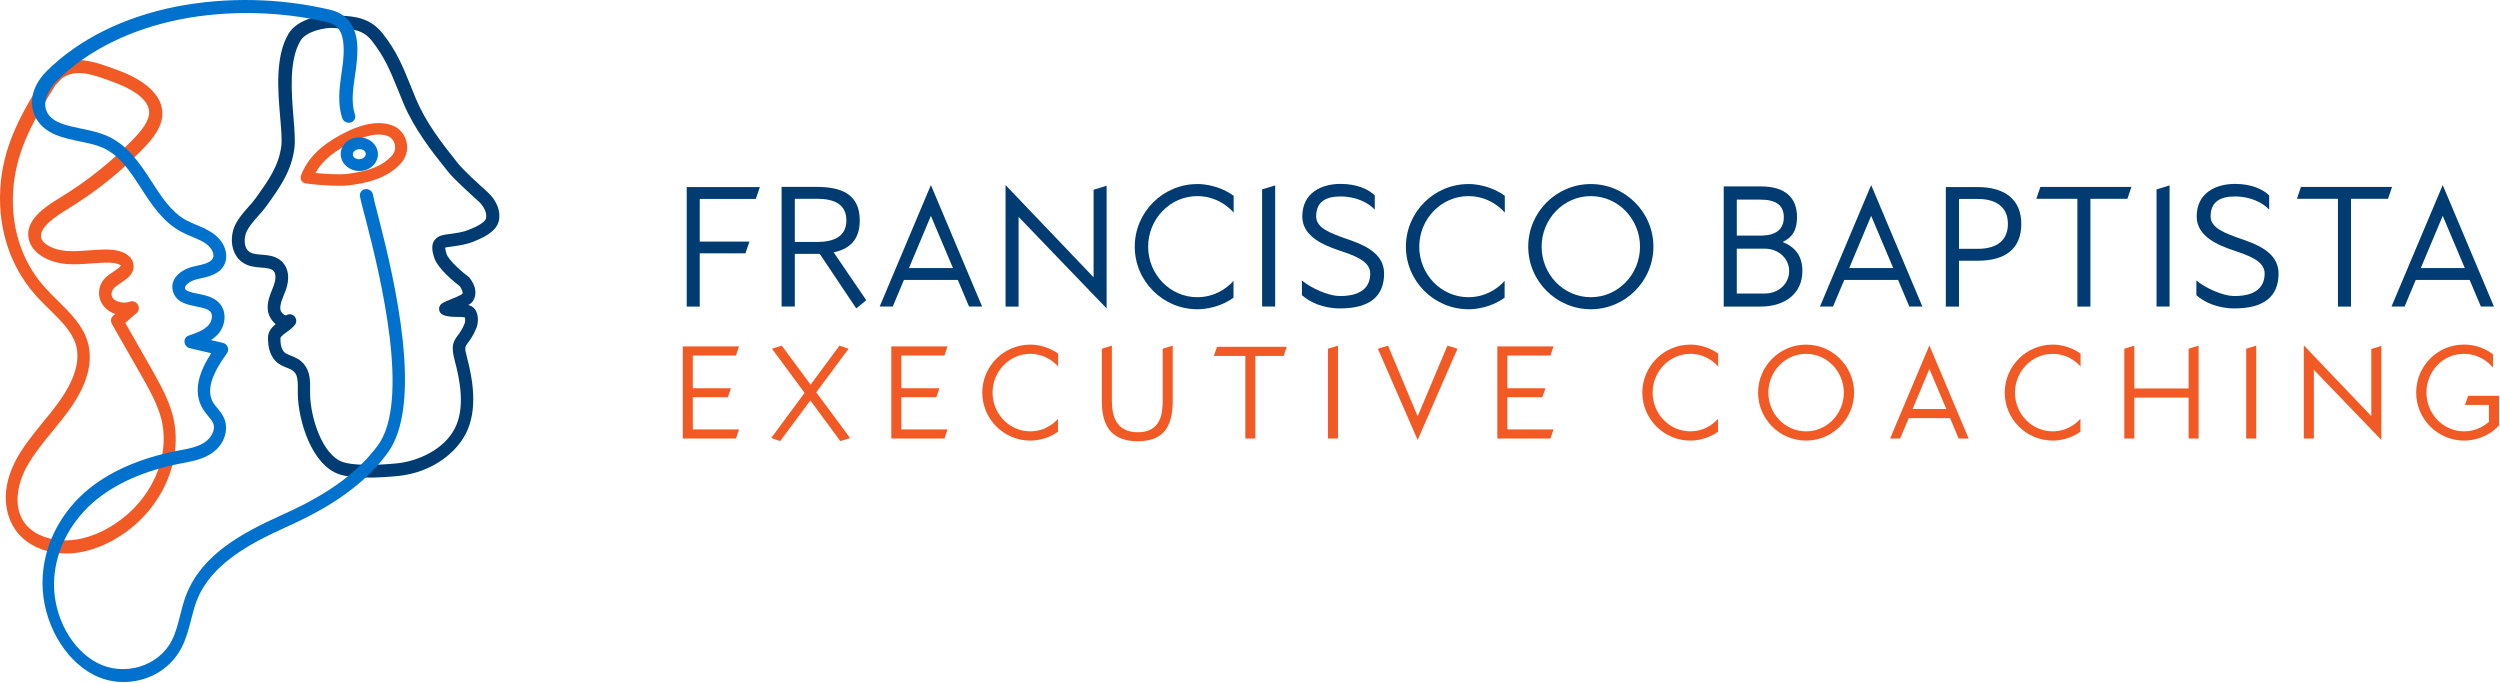
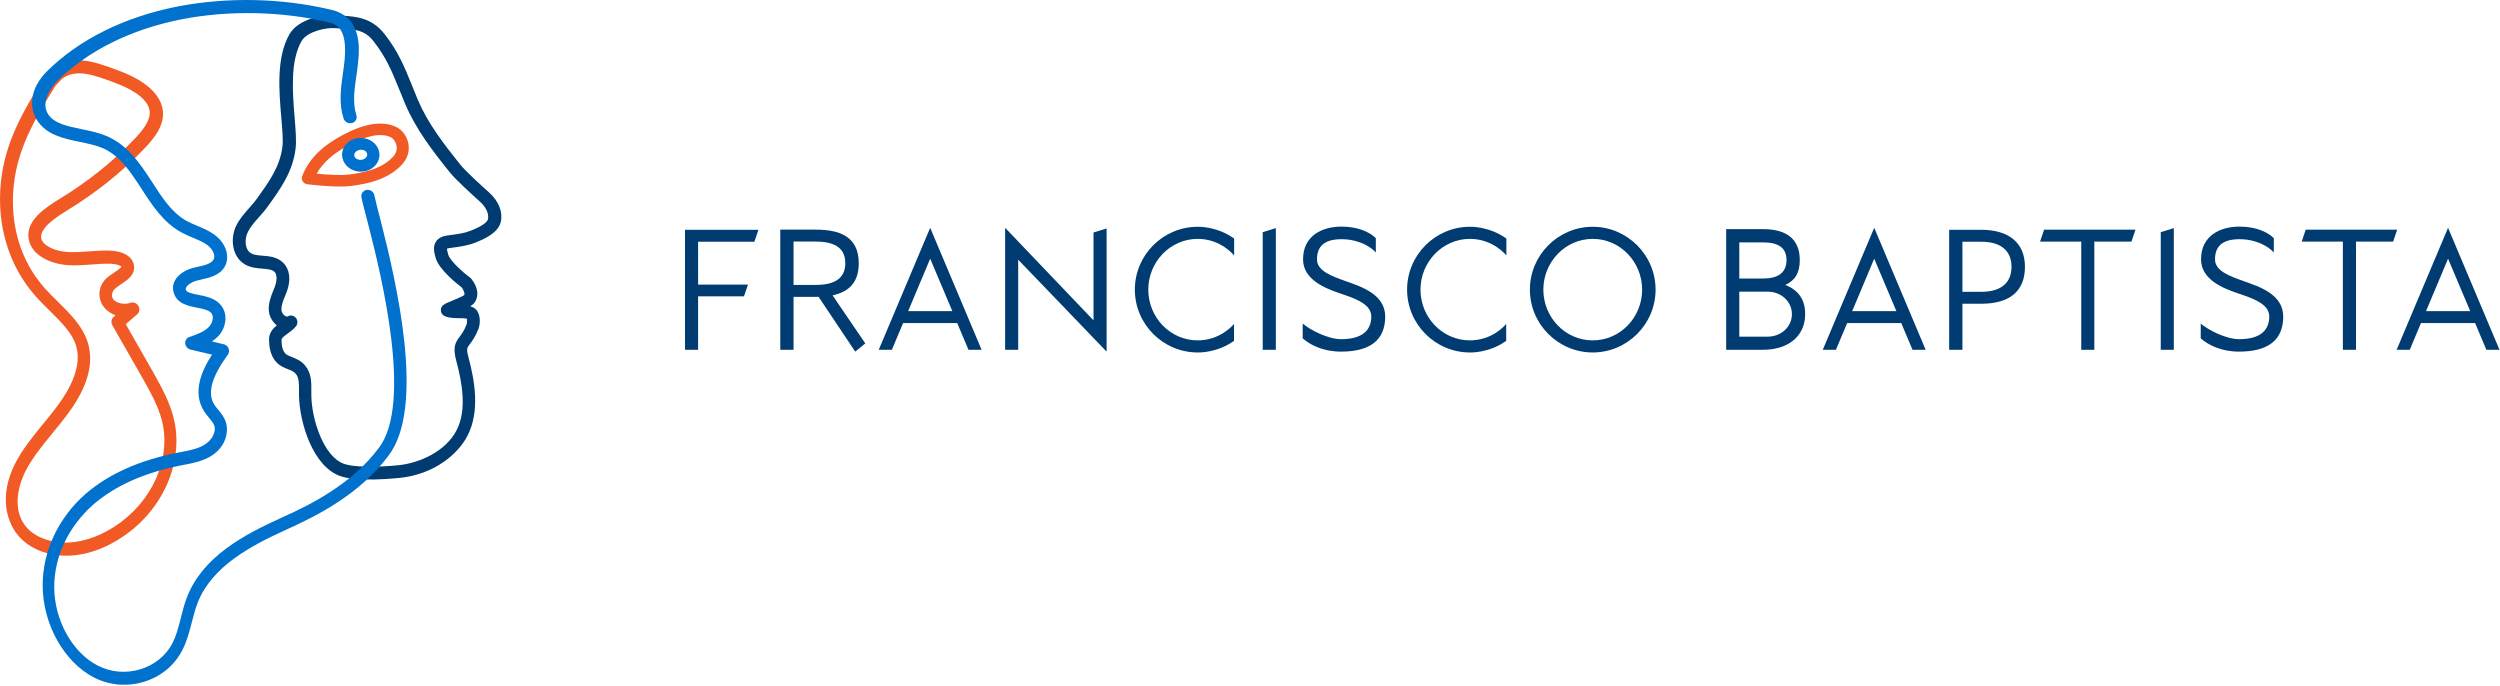
- <svg xmlns="http://www.w3.org/2000/svg" width="100%" height="100%" viewBox="0 0 2255 616" version="1.1" xml:space="preserve" style="fill-rule:evenodd;clip-rule:evenodd;stroke-linejoin:round;stroke-miterlimit:2;">
+ <svg xmlns="http://www.w3.org/2000/svg" width="100%" height="100%" viewBox="0 0 2246 616" version="1.1" xml:space="preserve" style="fill-rule:evenodd;clip-rule:evenodd;stroke-linejoin:round;stroke-miterlimit:2;">
  <g transform="matrix(4.16667,0,0,4.16667,-4804.46,-3294.51)">
    <path d="M1165.07,809.132C1160.43,816.497 1156.88,822.783 1156.04,830.594C1155.14,839.091 1157.51,846.963 1162.64,852.738C1163.54,853.759 1164.57,854.776 1165.57,855.759C1168.2,858.345 1170.9,861.015 1171.99,864.507C1173.39,869.013 1171.95,874.152 1167.77,879.799C1166.63,881.359 1165.38,882.876 1164.17,884.344C1162.1,886.878 1159.98,889.502 1158.55,892.304C1156.68,896.009 1155.82,901.174 1158.93,904.535C1160.86,906.631 1164.27,907.825 1167.84,907.656C1172.02,907.461 1175.57,905.649 1177.83,904.167C1185.85,898.983 1190.09,889.603 1187.97,881.312C1187.15,878.174 1185.47,875.156 1183.82,872.234L1177.31,860.839C1176.96,860.23 1177.05,859.479 1177.53,859.06L1178,858.653C1177.1,858.342 1176.29,857.835 1175.69,857.155C1174.03,855.313 1174.13,852.51 1175.92,850.779C1176.42,850.293 1177.03,849.889 1177.62,849.498C1178.12,849.167 1179.14,848.491 1179.24,848.147C1179.02,847.935 1178.13,847.568 1176.78,847.54C1175.48,847.513 1174.19,847.609 1172.82,847.712C1171.1,847.841 1169.32,847.975 1167.54,847.839C1164.01,847.57 1160.09,845.818 1159.31,842.511C1158.3,838.289 1163.07,835.319 1165.94,833.551C1171.94,829.899 1177.31,825.612 1181.91,820.809C1183.68,818.975 1185.49,816.825 1185.35,814.758C1185.12,811.593 1180.23,809.426 1178.13,808.64L1177.81,808.52C1173.36,806.85 1169.5,805.401 1166.45,807.668L1165.07,809.132ZM1165.69,910.421C1162.33,910.076 1159.3,908.682 1157.29,906.49C1154.52,903.493 1152.77,897.769 1156.28,890.721C1157.82,887.691 1160.02,884.966 1162.16,882.337C1163.34,880.897 1164.57,879.409 1165.66,877.911C1168.14,874.532 1170.84,869.588 1169.46,865.17C1168.6,862.437 1166.3,860.159 1163.85,857.743C1162.81,856.719 1161.73,855.66 1160.75,854.55C1155,848.075 1152.3,839.322 1153.26,829.931C1154.13,821.542 1157.82,814.981 1162.64,807.302C1162.68,807.239 1162.72,807.181 1162.77,807.128L1164.29,805.51C1164.34,805.465 1164.38,805.423 1164.43,805.384C1168.66,802.156 1173.93,804.135 1178.57,805.876L1178.89,805.995C1184.67,808.159 1187.97,811.298 1188.21,814.84C1188.41,817.946 1186.21,820.643 1184.04,822.876C1179.29,827.84 1173.74,832.269 1167.56,836.038C1165.56,837.268 1161.44,839.836 1161.98,842.144C1162.31,843.557 1164.66,844.786 1167.45,845.001C1169.04,845.124 1170.65,845.005 1172.36,844.879C1173.73,844.778 1175.15,844.674 1176.58,844.705C1179.66,844.774 1181.73,846.039 1181.97,848.006C1182.2,849.954 1180.55,851.045 1179.23,851.923C1178.73,852.256 1178.22,852.6 1177.86,852.938C1177.13,853.651 1177,854.674 1177.58,855.319C1178.22,856.033 1179.84,856.463 1181.24,855.964C1181.85,855.747 1182.55,856.033 1182.91,856.643C1183.26,857.252 1183.17,858.005 1182.68,858.425L1180.19,860.575L1186.08,870.913C1187.81,874.005 1189.59,877.197 1190.49,880.715C1192.89,890.202 1188.16,900.834 1179.21,906.625C1176.72,908.26 1172.8,910.261 1168.15,910.485C1167.32,910.526 1166.49,910.503 1165.69,910.421" style="fill:rgb(241,90,36);fill-rule:nonzero;" />
  </g>
  <g transform="matrix(4.16667,0,0,4.16667,-4804.46,-3565.28)">
    <path d="M1221.35,893.117C1223.32,893.313 1226.5,893.547 1228.52,893.278C1233.09,892.667 1235.86,891.54 1237.78,889.51C1238.65,888.602 1238.68,887.659 1238.55,887.026C1238.37,886.12 1237.79,885.473 1237.32,885.255C1235.24,884.281 1232.19,884.85 1228.27,886.95C1224.91,888.763 1222.67,890.75 1221.35,893.117M1227.37,895.868C1223.95,895.998 1219.52,895.412 1219.3,895.383C1218.91,895.33 1218.55,895.107 1218.34,894.778C1218.13,894.449 1218.08,894.049 1218.21,893.694C1219.57,890.087 1222.34,887.254 1226.95,884.779C1231.67,882.256 1235.56,881.668 1238.47,883.027C1239.79,883.645 1240.8,885.003 1241.11,886.569C1241.44,888.25 1240.94,889.891 1239.7,891.19C1236.74,894.325 1232.6,895.251 1228.93,895.743C1228.45,895.807 1227.92,895.847 1227.37,895.868" style="fill:rgb(241,90,36);fill-rule:nonzero;" />
  </g>
  <g transform="matrix(4.16667,0,0,4.16667,-4804.46,-3563.9)">
    <path d="M1231.13,887.635C1230.96,887.614 1230.79,887.618 1230.61,887.649C1229.86,887.78 1229.34,888.38 1229.47,888.958C1229.6,889.536 1230.34,889.913 1231.09,889.781C1231.48,889.712 1231.82,889.519 1232.03,889.24C1232.14,889.103 1232.31,888.821 1232.23,888.473C1232.15,888.126 1231.88,887.921 1231.72,887.83C1231.54,887.727 1231.34,887.661 1231.13,887.635M1230.33,892.321C1228.68,892.116 1227.26,890.98 1226.91,889.411C1226.46,887.438 1227.86,885.523 1230.05,885.142C1231.08,884.964 1232.14,885.148 1233.03,885.663C1233.96,886.206 1234.59,887.044 1234.81,888.024C1235.02,889.003 1234.79,889.99 1234.15,890.805C1233.56,891.577 1232.66,892.103 1231.64,892.285C1231.2,892.364 1230.76,892.373 1230.33,892.321" style="fill:rgb(0,114,206);fill-rule:nonzero;" />
  </g>
  <g transform="matrix(4.16667,0,0,4.16667,-4804.46,-3397.7)">
    <path d="M1215.38,847.268L1215.39,847.268L1215.38,847.268ZM1215.95,883.481C1216.28,883.52 1216.61,883.688 1216.85,883.971C1217.29,884.49 1217.32,885.247 1216.91,885.765C1216.36,886.46 1215.67,886.951 1215.07,887.385C1213.94,888.195 1213.72,888.455 1213.78,888.929C1213.79,888.985 1213.79,889.042 1213.79,889.1C1213.8,890.54 1214.26,891.6 1215.04,892.007C1215.39,892.187 1215.74,892.323 1216.1,892.468C1216.96,892.814 1217.95,893.206 1218.82,894.216C1220.24,895.858 1220.22,897.957 1220.2,899.81L1220.2,900.721C1220.26,905.815 1222.84,914.008 1227.34,915.494C1229.36,916.159 1233.78,916.262 1238.9,915.764C1243.47,915.324 1249.15,912.816 1251.52,908.205C1253.82,903.763 1252.64,897.734 1251.53,893.581C1250.69,890.469 1251.08,889.504 1252.18,888.046C1252.63,887.453 1253.14,886.78 1253.68,885.388C1253.78,885.116 1253.8,884.446 1253.71,884.148C1253.29,884.063 1252.7,884.058 1252.13,884.053C1251.13,884.044 1249.99,884.034 1249,883.628C1248.47,883.409 1248.12,882.897 1248.12,882.324C1248.13,881.287 1248.89,880.973 1250.56,880.286C1251.28,879.99 1252.75,879.389 1253.17,879.073C1253.34,878.683 1253.03,877.989 1252.61,877.405C1251.69,876.71 1247.78,873.63 1247.04,871.146C1246.68,869.977 1246.36,868.637 1247.06,867.549C1247.54,866.822 1248.35,866.387 1249.54,866.22C1249.78,866.186 1250.02,866.154 1250.26,866.122C1251.79,865.917 1253.24,865.724 1254.54,865.2C1255.4,864.852 1258.03,863.795 1258.28,862.708C1258.58,861.353 1257.62,859.896 1256.62,858.984L1256.4,858.785C1254.76,857.306 1251.34,854.221 1249.99,852.527C1246.29,847.918 1242.75,843.318 1240.44,837.876C1239.94,836.695 1239.5,835.591 1239.07,834.524C1237.54,830.762 1236.32,827.786 1233.58,824.299C1231.68,821.898 1229.56,821.773 1226.87,821.617C1226.37,821.588 1225.86,821.558 1225.35,821.512C1223.55,821.347 1219.36,822.167 1218.12,824.258C1215.58,828.575 1216.16,835.442 1216.61,840.956C1216.82,843.61 1217.01,845.901 1216.8,847.514C1216.18,852.54 1213.54,856.161 1210.78,860.003C1210.19,860.826 1209.53,861.571 1208.88,862.291C1207.95,863.346 1207.06,864.344 1206.5,865.489C1205.74,867.045 1205.85,869.313 1207.23,870.079C1207.86,870.434 1208.76,870.505 1209.7,870.582C1211.18,870.701 1212.86,870.836 1214.15,872.123C1215.56,873.538 1215.84,875.788 1214.92,878.3C1214.79,878.642 1214.65,878.983 1214.51,879.325C1214.07,880.411 1213.66,881.437 1213.76,882.381C1213.8,882.836 1214.18,883.376 1214.62,883.609C1214.93,883.774 1215.07,883.689 1215.12,883.661C1215.37,883.506 1215.66,883.449 1215.95,883.481M1229.33,918.678C1228.23,918.56 1227.29,918.381 1226.56,918.14C1220.56,916.157 1217.63,906.567 1217.54,900.708C1217.53,900.386 1217.54,900.057 1217.54,899.726C1217.55,898.256 1217.56,896.868 1216.85,896.05C1216.42,895.554 1215.93,895.36 1215.2,895.065C1214.81,894.911 1214.37,894.736 1213.91,894.495C1212.16,893.591 1211.14,891.627 1211.1,889.101C1210.91,887.393 1211.82,886.361 1212.75,885.612C1211.83,884.858 1211.17,883.718 1211.05,882.575C1210.87,880.928 1211.45,879.463 1211.97,878.171C1212.1,877.858 1212.23,877.546 1212.34,877.234C1212.74,876.142 1212.92,874.736 1212.26,874.068C1211.72,873.538 1210.75,873.46 1209.62,873.371C1208.47,873.279 1207.17,873.176 1205.99,872.515C1203.05,870.872 1202.66,866.883 1203.99,864.134C1204.7,862.675 1205.74,861.499 1206.74,860.362C1207.36,859.663 1207.95,859.002 1208.46,858.295C1211.12,854.578 1213.44,851.374 1213.97,847.022C1214.13,845.681 1213.95,843.516 1213.74,841.008C1213.23,835.119 1212.59,827.783 1215.52,822.762C1217.47,819.449 1222.96,818.504 1225.45,818.734C1225.91,818.777 1226.38,818.804 1226.87,818.833C1229.67,818.998 1233.15,819.206 1235.93,822.722C1238.92,826.527 1240.26,829.819 1241.8,833.626C1242.22,834.678 1242.66,835.766 1243.14,836.918C1245.29,842.011 1248.7,846.43 1252.26,850.872C1253.46,852.38 1256.89,855.471 1258.35,856.788L1258.57,856.987C1260.61,858.834 1261.53,861.186 1261.05,863.282C1260.48,865.776 1257.19,867.098 1255.62,867.735C1253.98,868.397 1252.29,868.626 1250.65,868.848C1250.41,868.879 1250.18,868.911 1249.95,868.944C1249.68,868.982 1249.52,869.03 1249.45,869.061C1249.44,869.206 1249.47,869.558 1249.72,870.367C1250.15,871.819 1253.47,874.643 1254.42,875.301C1254.53,875.378 1254.63,875.471 1254.71,875.577C1256.12,877.374 1256.38,879.213 1255.44,880.626C1255.23,880.941 1254.9,881.22 1254.45,881.495C1254.54,881.515 1254.62,881.537 1254.7,881.562C1255.34,881.756 1255.85,882.2 1256.16,882.846C1256.71,883.991 1256.54,885.579 1256.24,886.34C1255.55,888.102 1254.85,889.016 1254.34,889.685C1253.72,890.513 1253.59,890.685 1254.16,892.81C1255.37,897.408 1256.63,904.125 1253.85,909.433C1251.94,913.141 1246.93,917.746 1239.09,918.509C1235.21,918.891 1231.83,918.944 1229.33,918.678" style="fill:rgb(0,60,113);fill-rule:nonzero;" />
  </g>
  <g transform="matrix(4.16667,0,0,4.16667,-4804.46,-3229.09)">
    <path d="M1179.13,922.608C1177.09,922.507 1175.08,921.975 1173.27,921.027C1166.86,917.686 1162.31,909.558 1162.27,901.27C1162.24,893.901 1165.59,886.666 1171.56,881.436C1176.52,877.162 1183.21,874.183 1191.42,872.58L1192.04,872.462C1194,872.09 1195.85,871.74 1197.35,870.755C1198.71,869.863 1199.79,868.092 1199.24,866.669C1199.04,866.15 1198.61,865.634 1198.16,865.089C1197.8,864.654 1197.43,864.206 1197.09,863.682C1194.51,859.622 1196.47,855.022 1198.79,851.448L1194.14,850.357C1193.55,850.216 1193.08,849.681 1193.01,849.049C1192.95,848.418 1193.29,847.847 1193.86,847.654C1195.39,847.132 1197.13,846.543 1198.18,845.395C1198.94,844.566 1199.27,843.109 1198.56,842.399C1197.96,841.795 1196.72,841.551 1195.52,841.315C1193.57,840.931 1191.15,840.454 1190.49,837.967C1189.8,835.366 1192.18,833.346 1194.89,832.697C1195.13,832.638 1195.39,832.582 1195.64,832.525C1197.09,832.204 1198.59,831.873 1199.11,830.957C1199.66,829.987 1198.79,828.529 1197.66,827.734C1196.8,827.133 1195.77,826.704 1194.69,826.249C1193.86,825.903 1193.01,825.545 1192.18,825.088C1188.24,822.924 1185.85,819.199 1183.52,815.591C1181.11,811.894 1178.82,808.397 1175.03,806.841C1173.63,806.269 1171.96,805.924 1170.34,805.59C1166.74,804.847 1163.01,804.078 1160.98,800.765C1159.49,798.328 1159.27,794.305 1163.21,790.337C1170.17,783.456 1179.91,778.636 1191.31,776.39C1202.17,774.294 1213.68,774.545 1224.5,777.086C1231.14,778.641 1230.55,785.487 1230.32,788.065C1230.23,789.191 1230.06,790.324 1229.9,791.42C1229.47,794.388 1229.07,797.193 1229.91,799.812C1230.15,800.552 1229.72,801.312 1228.96,801.509C1228.2,801.706 1227.38,801.266 1227.15,800.525C1226.1,797.308 1226.55,794.061 1226.99,790.921C1227.14,789.861 1227.3,788.766 1227.39,787.713C1227.89,781.571 1226.03,780.272 1223.94,779.782C1213.73,777.389 1202.42,777.156 1192.18,779.151C1181.3,781.308 1172.04,785.902 1165.41,792.447C1163.59,794.271 1161.99,797.222 1163.4,799.528C1164.65,801.587 1167.55,802.185 1170.61,802.817C1172.38,803.181 1174.2,803.558 1175.88,804.243C1180.61,806.185 1183.29,810.275 1185.85,814.222C1188.06,817.642 1190.12,820.868 1193.36,822.646C1194.06,823.025 1194.8,823.338 1195.59,823.669C1196.78,824.166 1198.01,824.68 1199.14,825.47C1202.12,827.559 1202.59,830.638 1201.53,832.478C1200.45,834.368 1198.21,834.866 1196.41,835.268C1196.17,835.322 1195.93,835.375 1195.7,835.431C1194.2,835.791 1192.96,836.762 1193.13,837.429C1193.29,838.014 1194.31,838.257 1195.85,838.561C1197.4,838.866 1199.17,839.213 1200.41,840.457C1202.4,842.455 1201.84,845.61 1200.2,847.39C1199.76,847.865 1199.27,848.263 1198.75,848.604L1201.34,849.212C1201.8,849.32 1202.19,849.666 1202.36,850.126C1202.54,850.586 1202.47,851.093 1202.2,851.467C1198.67,856.267 1197.73,859.788 1199.27,862.221C1199.49,862.576 1199.79,862.932 1200.1,863.308C1200.66,863.983 1201.29,864.747 1201.67,865.725C1202.52,867.936 1201.8,871.199 1198.8,873.164C1196.91,874.412 1194.74,874.825 1192.65,875.226L1192.04,875.342C1184.25,876.876 1177.93,879.691 1173.26,883.713C1167.83,888.475 1164.76,894.985 1164.76,901.56C1164.78,908.67 1168.63,915.628 1174.1,918.474C1179.91,921.515 1187.42,919.243 1190.26,913.631C1191.12,911.957 1191.59,910.076 1192.09,908.087C1192.46,906.64 1192.84,905.145 1193.4,903.704C1196.81,894.971 1205.65,890.291 1213.77,886.608C1220.51,883.599 1229.05,879.184 1234.74,871.574C1242.05,862.072 1235.42,834.773 1232.39,823.074C1231.72,820.508 1231.22,818.653 1231,817.512C1230.86,816.756 1231.36,816.046 1232.13,815.927C1232.9,815.809 1233.65,816.324 1233.79,817.08C1233.99,818.124 1234.49,820.032 1235.12,822.445C1238.46,835.555 1244.95,862.733 1236.79,873.296C1230.72,881.411 1221.8,886.043 1214.79,889.186C1207.12,892.679 1198.78,897.081 1195.69,904.932C1195.19,906.219 1194.84,907.568 1194.47,908.996C1193.94,911.057 1193.4,913.188 1192.39,915.149C1190.68,918.495 1187.68,920.941 1183.95,922.035C1182.38,922.499 1180.75,922.687 1179.13,922.608" style="fill:rgb(0,114,206);fill-rule:nonzero;" />
  </g>
-   <g transform="matrix(4.16667,0,0,4.16667,-4804.46,-3396.41)">
+   <g transform="matrix(4.16667,0,0,4.16667,-4808.46,-3358.69)">
    <path d="M1304.55,867.446L1304.55,858.207L1316.69,858.207L1317.56,855.634L1301.73,855.634L1301.73,881.504L1304.55,881.504L1304.55,869.982L1314.44,869.982L1315.31,867.446L1304.55,867.446Z" style="fill:rgb(0,60,113);fill-rule:nonzero;" />
  </g>
-   <g transform="matrix(4.16667,0,0,4.16667,-4804.46,-3394.9)">
+   <g transform="matrix(4.16667,0,0,4.16667,-4808.46,-3357.18)">
    <path d="M1329.91,855.235L1322.27,855.235L1322.27,881.141L1325.13,881.141L1325.13,869.728L1330.53,869.728L1338.43,881.54L1340.6,879.764L1333.54,869.402C1336.8,868.714 1339.19,866.866 1339.19,862.482C1339.19,856.576 1334.84,855.235 1329.91,855.235ZM1325.13,857.808L1329.91,857.808C1333.43,857.808 1336.29,858.822 1336.29,862.482C1336.29,866.105 1333.43,867.156 1329.91,867.156L1325.13,867.156L1325.13,857.808Z" style="fill:rgb(0,60,113);fill-rule:nonzero;" />
  </g>
-   <g transform="matrix(4.16667,0,0,4.16667,-4804.46,-3398.22)">
+   <g transform="matrix(4.16667,0,0,4.16667,-4808.46,-3360.5)">
    <path d="M1359.37,873.605L1349.84,873.605L1354.59,862.3L1359.37,873.605ZM1362.85,881.938L1365.68,881.938L1354.59,855.634L1343.5,881.938L1346.33,881.938L1348.75,876.177L1360.42,876.177L1362.85,881.938Z" style="fill:rgb(0,60,113);fill-rule:nonzero;" />
  </g>
-   <g transform="matrix(4.16667,0,0,4.16667,-4804.46,-3396.55)">
+   <g transform="matrix(4.16667,0,0,4.16667,-4808.46,-3358.84)">
    <path d="M1392.63,881.938L1392.63,855.38L1389.81,856.249L1389.81,875.199L1370.75,855.235L1370.75,881.539L1373.57,881.539L1373.57,862.119L1392.63,881.938Z" style="fill:rgb(0,60,113);fill-rule:nonzero;" />
  </g>
-   <g transform="matrix(4.16667,0,0,4.16667,-4804.46,-3396.71)">
+   <g transform="matrix(4.16667,0,0,4.16667,-4808.46,-3358.99)">
    <path d="M1420.1,879.656L1420.1,875.996C1419.81,876.359 1417.05,879.547 1412.27,879.547C1406.33,879.547 1401.62,874.583 1401.62,868.605C1401.62,862.663 1406.33,857.663 1412.27,857.663C1417.34,857.663 1420.13,861.25 1420.13,861.25L1420.13,857.59C1416.33,854.873 1412.27,855.054 1412.27,855.054C1404.81,855.054 1398.72,861.141 1398.72,868.605C1398.72,876.069 1404.81,882.156 1412.27,882.156C1412.27,882.156 1416.33,882.337 1420.1,879.656Z" style="fill:rgb(0,60,113);fill-rule:nonzero;" />
  </g>
-   <g transform="matrix(4.16667,0,0,4.16667,-4804.46,-3397.92)">
+   <g transform="matrix(4.16667,0,0,4.16667,-4808.46,-3360.2)">
    <path d="M1426.29,881.866L1429.12,881.866L1429.12,855.634L1426.29,856.504L1426.29,881.866Z" style="fill:rgb(0,60,113);fill-rule:nonzero;" />
  </g>
-   <g transform="matrix(4.16667,0,0,4.16667,-4804.46,-3397.61)">
+   <g transform="matrix(4.16667,0,0,4.16667,-4808.46,-3359.9)">
    <path d="M1437.99,862.3C1437.99,859.221 1439.91,857.952 1443.28,857.952C1446.84,857.952 1449.48,859.474 1450.68,860.815L1450.68,857.735C1449.48,856.539 1447.05,855.235 1443.28,855.235C1439.19,855.235 1434.99,857.119 1434.99,862.3C1434.99,866.721 1439.88,868.568 1442.81,869.583C1446,870.67 1449.7,871.829 1449.7,874.619C1449.7,877.482 1447.89,879.511 1443.18,879.511C1440.42,879.511 1436.55,877.554 1434.91,876.141L1434.91,879.329C1436.55,880.779 1439.37,882.192 1443.18,882.192C1449.59,882.192 1452.7,879.583 1452.7,874.619C1452.7,869.837 1447.52,868.17 1444.23,867.01C1441.29,865.96 1437.99,864.837 1437.99,862.3Z" style="fill:rgb(0,60,113);fill-rule:nonzero;" />
  </g>
-   <g transform="matrix(4.16667,0,0,4.16667,-4804.46,-3396.71)">
+   <g transform="matrix(4.16667,0,0,4.16667,-4808.46,-3358.99)">
    <path d="M1478.79,879.656L1478.79,875.996C1478.5,876.359 1475.75,879.547 1470.97,879.547C1465.02,879.547 1460.31,874.583 1460.31,868.605C1460.31,862.663 1465.02,857.663 1470.97,857.663C1476.04,857.663 1478.83,861.25 1478.83,861.25L1478.83,857.59C1475.02,854.873 1470.97,855.054 1470.97,855.054C1463.5,855.054 1457.42,861.141 1457.42,868.605C1457.42,876.069 1463.5,882.156 1470.97,882.156C1470.97,882.156 1475.02,882.337 1478.79,879.656Z" style="fill:rgb(0,60,113);fill-rule:nonzero;" />
  </g>
-   <g transform="matrix(4.16667,0,0,4.16667,-4804.46,-3396.71)">
+   <g transform="matrix(4.16667,0,0,4.16667,-4808.46,-3358.99)">
    <path d="M1497.45,882.156C1504.88,882.156 1511,876.069 1511,868.605C1511,861.141 1504.88,855.054 1497.45,855.054C1489.99,855.054 1483.9,861.141 1483.9,868.605C1483.9,876.069 1489.99,882.156 1497.45,882.156ZM1497.45,879.547C1491.51,879.547 1486.8,874.583 1486.8,868.605C1486.8,862.663 1491.51,857.663 1497.45,857.663C1503.39,857.663 1508.1,862.663 1508.1,868.605C1508.1,874.583 1503.39,879.547 1497.45,879.547Z" style="fill:rgb(0,60,113);fill-rule:nonzero;" />
  </g>
-   <g transform="matrix(4.16667,0,0,4.16667,-4804.46,-3397.01)">
+   <g transform="matrix(4.16667,0,0,4.16667,-4808.46,-3359.3)">
    <path d="M1534.19,855.634L1526.22,855.634L1526.22,881.649L1534.19,881.649C1539.48,881.649 1543.25,878.823 1543.25,873.968C1543.25,870.635 1541.65,868.751 1538.97,867.664C1541.04,866.722 1542.09,865.127 1542.09,862.301C1542.09,857.99 1539.48,855.634 1534.19,855.634ZM1529.05,858.497L1534.19,858.497C1537.42,858.497 1539.23,859.62 1539.23,862.301C1539.23,865.019 1537.42,866.287 1534.19,866.287L1529.05,866.287L1529.05,858.497ZM1529.05,869.113L1535.1,869.113C1538.14,869.113 1540.39,871.287 1540.39,873.968C1540.39,876.649 1538.14,878.823 1535.1,878.823L1529.05,878.823L1529.05,869.113Z" style="fill:rgb(0,60,113);fill-rule:nonzero;" />
  </g>
-   <g transform="matrix(4.16667,0,0,4.16667,-4804.46,-3398.22)">
+   <g transform="matrix(4.16667,0,0,4.16667,-4808.46,-3360.5)">
    <path d="M1562.92,873.605L1553.39,873.605L1558.14,862.3L1562.92,873.605ZM1566.4,881.938L1569.23,881.938L1558.14,855.634L1547.05,881.938L1549.88,881.938L1552.31,876.177L1563.97,876.177L1566.4,881.938Z" style="fill:rgb(0,60,113);fill-rule:nonzero;" />
  </g>
-   <g transform="matrix(4.16667,0,0,4.16667,-4804.46,-3396.41)">
+   <g transform="matrix(4.16667,0,0,4.16667,-4808.46,-3358.69)">
    <path d="M1581.22,855.634L1574.3,855.634L1574.3,881.504L1577.16,881.504L1577.16,871.577L1581.22,871.577C1587.27,871.577 1590.64,868.932 1590.64,863.605C1590.64,858.424 1587.16,855.634 1581.22,855.634ZM1577.16,858.207L1581.22,858.207C1585.42,858.207 1587.74,860.127 1587.74,863.605C1587.74,867.12 1585.42,869.004 1581.22,869.004L1577.16,869.004L1577.16,858.207Z" style="fill:rgb(0,60,113);fill-rule:nonzero;" />
  </g>
-   <g transform="matrix(4.16667,0,0,4.16667,-4804.46,-3396.56)">
+   <g transform="matrix(4.16667,0,0,4.16667,-4808.46,-3358.84)">
    <path d="M1613.61,858.207L1614.48,855.634L1594.77,855.634L1593.9,858.207L1602.78,858.207L1602.78,881.54L1605.6,881.54L1605.6,858.207L1613.61,858.207Z" style="fill:rgb(0,60,113);fill-rule:nonzero;" />
  </g>
-   <g transform="matrix(4.16667,0,0,4.16667,-4804.46,-3397.92)">
+   <g transform="matrix(4.16667,0,0,4.16667,-4808.46,-3360.2)">
    <path d="M1619.92,881.866L1622.74,881.866L1622.74,855.634L1619.92,856.504L1619.92,881.866Z" style="fill:rgb(0,60,113);fill-rule:nonzero;" />
  </g>
-   <g transform="matrix(4.16667,0,0,4.16667,-4804.46,-3397.61)">
+   <g transform="matrix(4.16667,0,0,4.16667,-4808.46,-3359.9)">
    <path d="M1631.62,862.3C1631.62,859.221 1633.54,857.952 1636.91,857.952C1640.46,857.952 1643.11,859.474 1644.3,860.815L1644.3,857.735C1643.11,856.539 1640.68,855.235 1636.91,855.235C1632.82,855.235 1628.61,857.119 1628.61,862.3C1628.61,866.721 1633.5,868.568 1636.44,869.583C1639.63,870.67 1643.32,871.829 1643.32,874.619C1643.32,877.482 1641.51,879.511 1636.8,879.511C1634.05,879.511 1630.17,877.554 1628.54,876.141L1628.54,879.329C1630.17,880.779 1633,882.192 1636.8,882.192C1643.21,882.192 1646.33,879.583 1646.33,874.619C1646.33,869.837 1641.15,868.17 1637.85,867.01C1634.92,865.96 1631.62,864.837 1631.62,862.3Z" style="fill:rgb(0,60,113);fill-rule:nonzero;" />
  </g>
-   <g transform="matrix(4.16667,0,0,4.16667,-4804.46,-3396.56)">
+   <g transform="matrix(4.16667,0,0,4.16667,-4808.46,-3358.84)">
    <path d="M1670.03,858.207L1670.9,855.634L1651.18,855.634L1650.32,858.207L1659.19,858.207L1659.19,881.54L1662.02,881.54L1662.02,858.207L1670.03,858.207Z" style="fill:rgb(0,60,113);fill-rule:nonzero;" />
  </g>
-   <g transform="matrix(4.16667,0,0,4.16667,-4804.46,-3398.22)">
+   <g transform="matrix(4.16667,0,0,4.16667,-4808.46,-3360.5)">
    <path d="M1686.65,873.605L1677.12,873.605L1681.87,862.3L1686.65,873.605ZM1690.13,881.938L1692.96,881.938L1681.87,855.634L1670.78,881.938L1673.61,881.938L1676.03,876.177L1687.7,876.177L1690.13,881.938Z" style="fill:rgb(0,60,113);fill-rule:nonzero;" />
  </g>
-   <g transform="matrix(4.16667,0,0,4.16667,-4804.46,-3133.65)">
-     <path d="M1303.05,845.038L1303.05,838.066L1310.63,838.066L1311.3,836.121L1303.05,836.121L1303.05,829.038L1312.38,829.038L1313.05,827.066L1300.88,827.066L1300.88,847.01L1312.38,847.01L1313.05,845.038L1303.05,845.038Z" style="fill:rgb(241,90,36);fill-rule:nonzero;" />
-   </g>
-   <g transform="matrix(4.16667,0,0,4.16667,-4804.46,-3132.03)">
-     <path d="M1334.99,847.177L1337.1,846.51L1329.77,836.621L1336.77,827.177L1334.8,826.51L1328.55,834.954L1322.3,826.51L1320.19,827.177L1327.24,836.732L1320.02,846.51L1321.96,847.177L1328.49,838.371L1334.99,847.177Z" style="fill:rgb(241,90,36);fill-rule:nonzero;" />
-   </g>
-   <g transform="matrix(4.16667,0,0,4.16667,-4804.46,-3133.65)">
-     <path d="M1348.19,845.038L1348.19,838.066L1355.77,838.066L1356.44,836.121L1348.19,836.121L1348.19,829.038L1357.52,829.038L1358.19,827.066L1346.02,827.066L1346.02,847.01L1357.52,847.01L1358.19,845.038L1348.19,845.038Z" style="fill:rgb(241,90,36);fill-rule:nonzero;" />
-   </g>
-   <g transform="matrix(4.16667,0,0,4.16667,-4804.46,-3133.42)">
-     <path d="M1382.1,845.482L1382.1,842.676C1381.88,842.954 1379.77,845.399 1376.1,845.399C1371.55,845.399 1367.94,841.593 1367.94,837.01C1367.94,832.454 1371.55,828.621 1376.1,828.621C1379.99,828.621 1382.13,831.371 1382.13,831.371L1382.13,828.565C1379.21,826.482 1376.1,826.621 1376.1,826.621C1370.38,826.621 1365.71,831.287 1365.71,837.01C1365.71,842.732 1370.38,847.399 1376.1,847.399C1376.1,847.399 1379.21,847.538 1382.1,845.482Z" style="fill:rgb(241,90,36);fill-rule:nonzero;" />
-   </g>
-   <g transform="matrix(4.16667,0,0,4.16667,-4804.46,-3131.91)">
-     <path d="M1391.6,838.454C1391.58,843.093 1393.08,847.177 1399.38,847.177C1405.69,847.177 1406.91,843.065 1406.94,838.454L1406.94,826.482L1404.77,827.149L1404.77,838.454C1404.77,841.343 1404.27,845.232 1399.38,845.232C1394.49,845.232 1393.77,841.343 1393.77,838.454L1393.77,826.482L1391.6,827.149L1391.6,838.454Z" style="fill:rgb(241,90,36);fill-rule:nonzero;" />
-   </g>
-   <g transform="matrix(4.16667,0,0,4.16667,-4804.46,-3133.3)">
-     <path d="M1430.96,829.038L1431.63,827.066L1416.52,827.066L1415.85,829.038L1422.66,829.038L1422.66,846.927L1424.83,846.927L1424.83,829.038L1430.96,829.038Z" style="fill:rgb(241,90,36);fill-rule:nonzero;" />
-   </g>
-   <g transform="matrix(4.16667,0,0,4.16667,-4804.46,-3134.35)">
-     <path d="M1440.55,847.177L1442.71,847.177L1442.71,827.066L1440.55,827.733L1440.55,847.177Z" style="fill:rgb(241,90,36);fill-rule:nonzero;" />
-   </g>
-   <g transform="matrix(4.16667,0,0,4.16667,-4804.46,-3133.07)">
-     <path d="M1459.96,847.177L1468.58,827.427L1466.41,826.76L1459.96,842.066L1453.55,826.76L1451.35,827.427L1459.96,847.177Z" style="fill:rgb(241,90,36);fill-rule:nonzero;" />
-   </g>
-   <g transform="matrix(4.16667,0,0,4.16667,-4804.46,-3133.65)">
-     <path d="M1479.38,845.038L1479.38,838.066L1486.96,838.066L1487.63,836.121L1479.38,836.121L1479.38,829.038L1488.71,829.038L1489.38,827.066L1477.21,827.066L1477.21,847.01L1488.71,847.01L1489.38,845.038L1479.38,845.038Z" style="fill:rgb(241,90,36);fill-rule:nonzero;" />
-   </g>
-   <g transform="matrix(4.16667,0,0,4.16667,-4804.46,-3133.42)">
-     <path d="M1524.99,845.482L1524.99,842.676C1524.77,842.954 1522.66,845.399 1518.99,845.399C1514.44,845.399 1510.83,841.593 1510.83,837.01C1510.83,832.454 1514.44,828.621 1518.99,828.621C1522.88,828.621 1525.02,831.371 1525.02,831.371L1525.02,828.565C1522.1,826.482 1518.99,826.621 1518.99,826.621C1513.27,826.621 1508.6,831.287 1508.6,837.01C1508.6,842.732 1513.27,847.399 1518.99,847.399C1518.99,847.399 1522.1,847.538 1524.99,845.482Z" style="fill:rgb(241,90,36);fill-rule:nonzero;" />
-   </g>
-   <g transform="matrix(4.16667,0,0,4.16667,-4804.46,-3133.42)">
-     <path d="M1544.05,847.399C1549.74,847.399 1554.44,842.732 1554.44,837.01C1554.44,831.287 1549.74,826.621 1544.05,826.621C1538.33,826.621 1533.66,831.287 1533.66,837.01C1533.66,842.732 1538.33,847.399 1544.05,847.399ZM1544.05,845.399C1539.49,845.399 1535.88,841.593 1535.88,837.01C1535.88,832.454 1539.49,828.621 1544.05,828.621C1548.6,828.621 1552.22,832.454 1552.22,837.01C1552.22,841.593 1548.6,845.399 1544.05,845.399Z" style="fill:rgb(241,90,36);fill-rule:nonzero;" />
-   </g>
-   <g transform="matrix(4.16667,0,0,4.16667,-4804.46,-3134.58)">
-     <path d="M1574.41,840.844L1567.1,840.844L1570.74,832.178L1574.41,840.844ZM1577.08,847.233L1579.24,847.233L1570.74,827.066L1562.24,847.233L1564.41,847.233L1566.27,842.816L1575.22,842.816L1577.08,847.233Z" style="fill:rgb(241,90,36);fill-rule:nonzero;" />
-   </g>
-   <g transform="matrix(4.16667,0,0,4.16667,-4804.46,-3133.42)">
-     <path d="M1603.44,845.482L1603.44,842.676C1603.22,842.954 1601.1,845.399 1597.44,845.399C1592.88,845.399 1589.27,841.593 1589.27,837.01C1589.27,832.454 1592.88,828.621 1597.44,828.621C1601.33,828.621 1603.47,831.371 1603.47,831.371L1603.47,828.565C1600.55,826.482 1597.44,826.621 1597.44,826.621C1591.72,826.621 1587.05,831.287 1587.05,837.01C1587.05,842.732 1591.72,847.399 1597.44,847.399C1597.44,847.399 1600.55,847.538 1603.44,845.482Z" style="fill:rgb(241,90,36);fill-rule:nonzero;" />
-   </g>
-   <g transform="matrix(4.16667,0,0,4.16667,-4804.46,-3134.35)">
-     <path d="M1626.86,836.344L1615.1,836.344L1615.1,827.066L1612.94,827.733L1612.94,847.177L1615.1,847.177L1615.1,838.316L1626.86,838.316L1626.86,847.177L1629.02,847.177L1629.02,827.066L1626.86,827.733L1626.86,836.344Z" style="fill:rgb(241,90,36);fill-rule:nonzero;" />
-   </g>
-   <g transform="matrix(4.16667,0,0,4.16667,-4804.46,-3134.35)">
-     <path d="M1639.33,847.177L1641.49,847.177L1641.49,827.066L1639.33,827.733L1639.33,847.177Z" style="fill:rgb(241,90,36);fill-rule:nonzero;" />
-   </g>
-   <g transform="matrix(4.16667,0,0,4.16667,-4804.46,-3133.3)">
-     <path d="M1668.58,847.233L1668.58,826.871L1666.41,827.538L1666.41,842.066L1651.8,826.76L1651.8,846.927L1653.97,846.927L1653.97,832.038L1668.58,847.233Z" style="fill:rgb(241,90,36);fill-rule:nonzero;" />
-   </g>
-   <g transform="matrix(4.16667,0,0,4.16667,-4804.46,-3133.54)">
-     <path d="M1694.06,844.15L1694.06,837.733L1687.37,837.733L1686.7,839.705L1691.87,839.705L1691.87,843.372C1690.95,844.178 1689.12,845.428 1686.51,845.428C1681.95,845.428 1678.34,841.622 1678.34,837.039C1678.34,832.483 1681.87,828.65 1686.42,828.65C1690.62,828.65 1692.76,831.65 1692.76,831.65L1692.76,828.761C1689.76,826.427 1686.42,826.65 1686.42,826.65C1680.7,826.65 1676.12,831.316 1676.12,837.039C1676.12,842.761 1680.79,847.428 1686.51,847.428C1686.51,847.428 1690.84,847.622 1694.06,844.15Z" style="fill:rgb(241,90,36);fill-rule:nonzero;" />
-   </g>
</svg>
